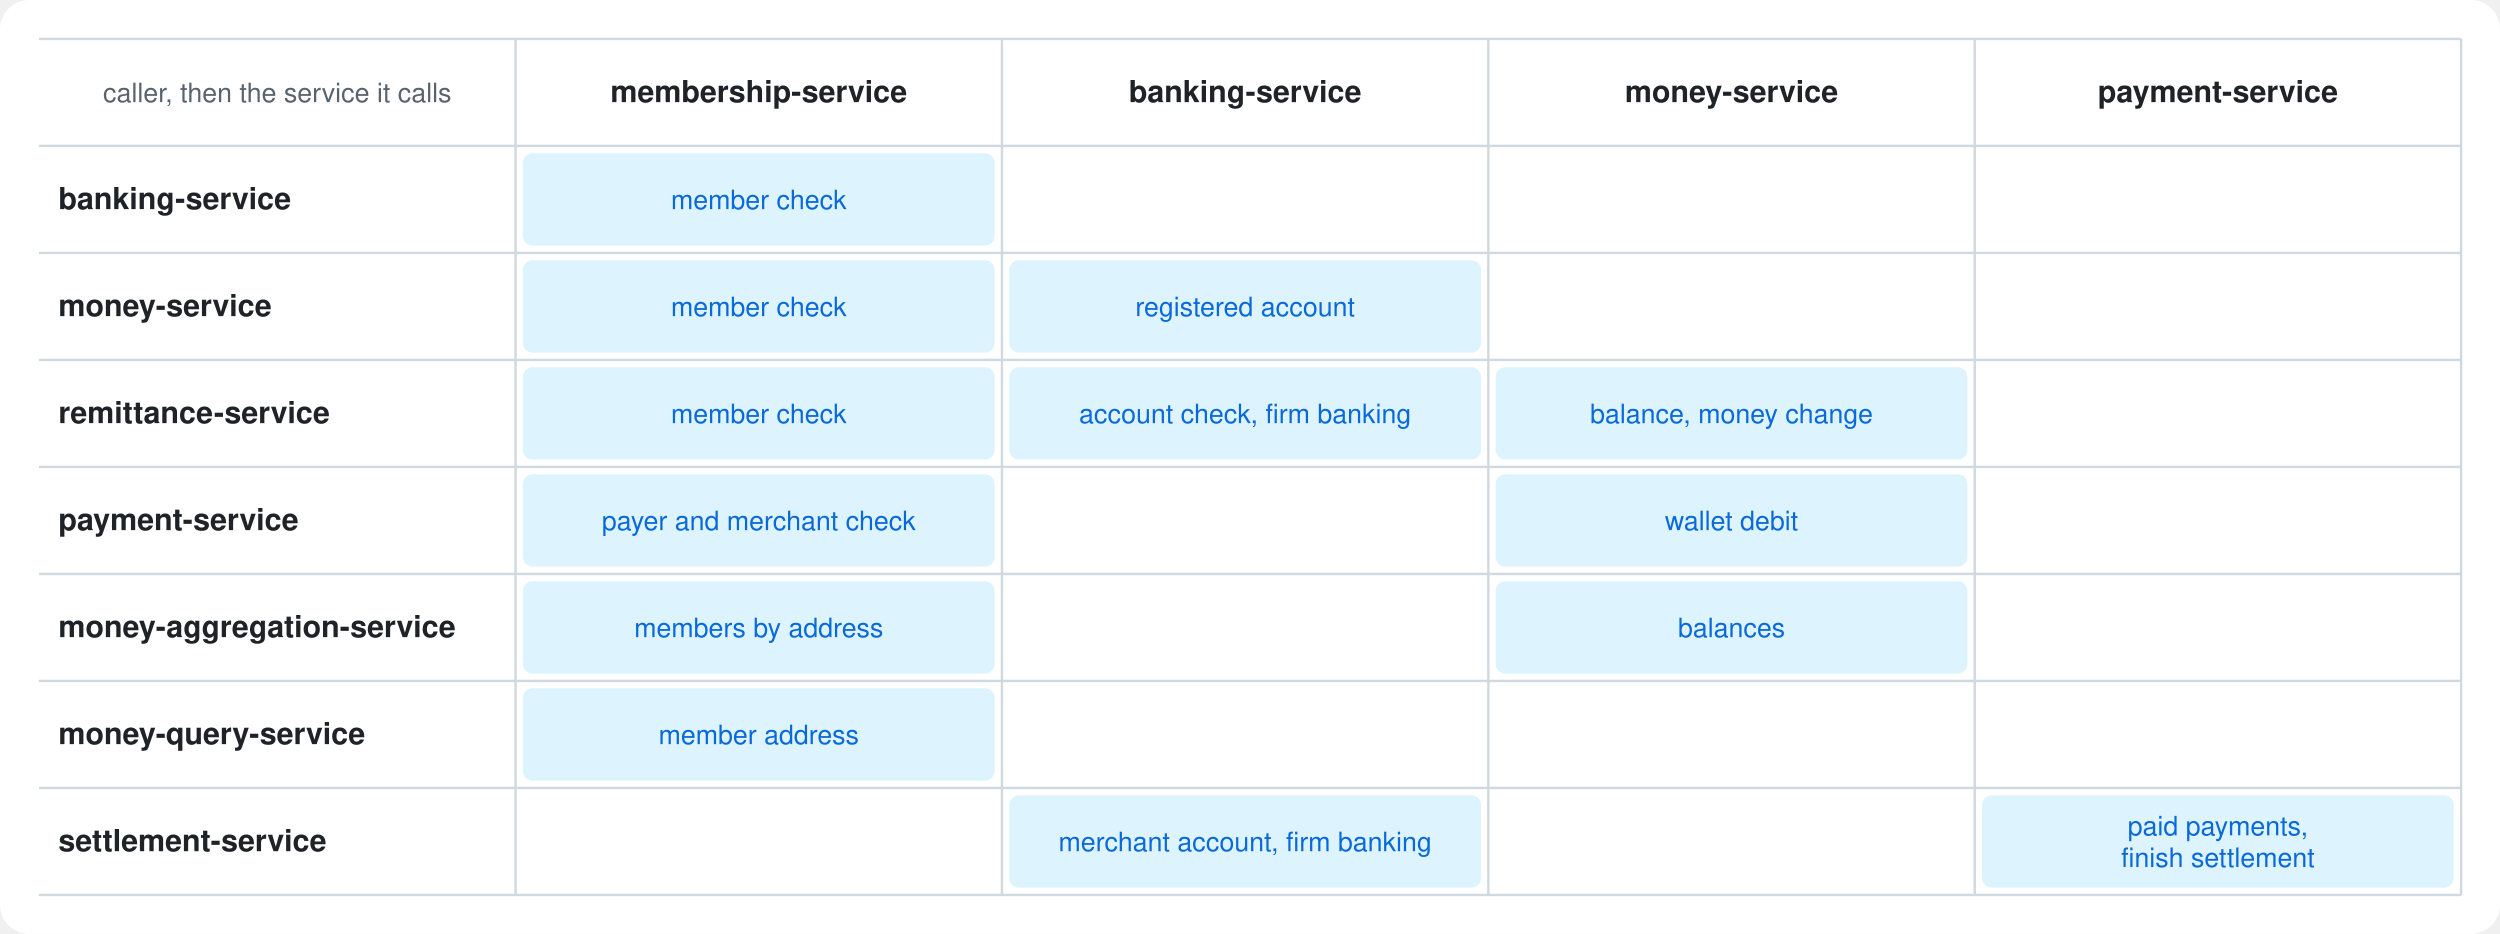
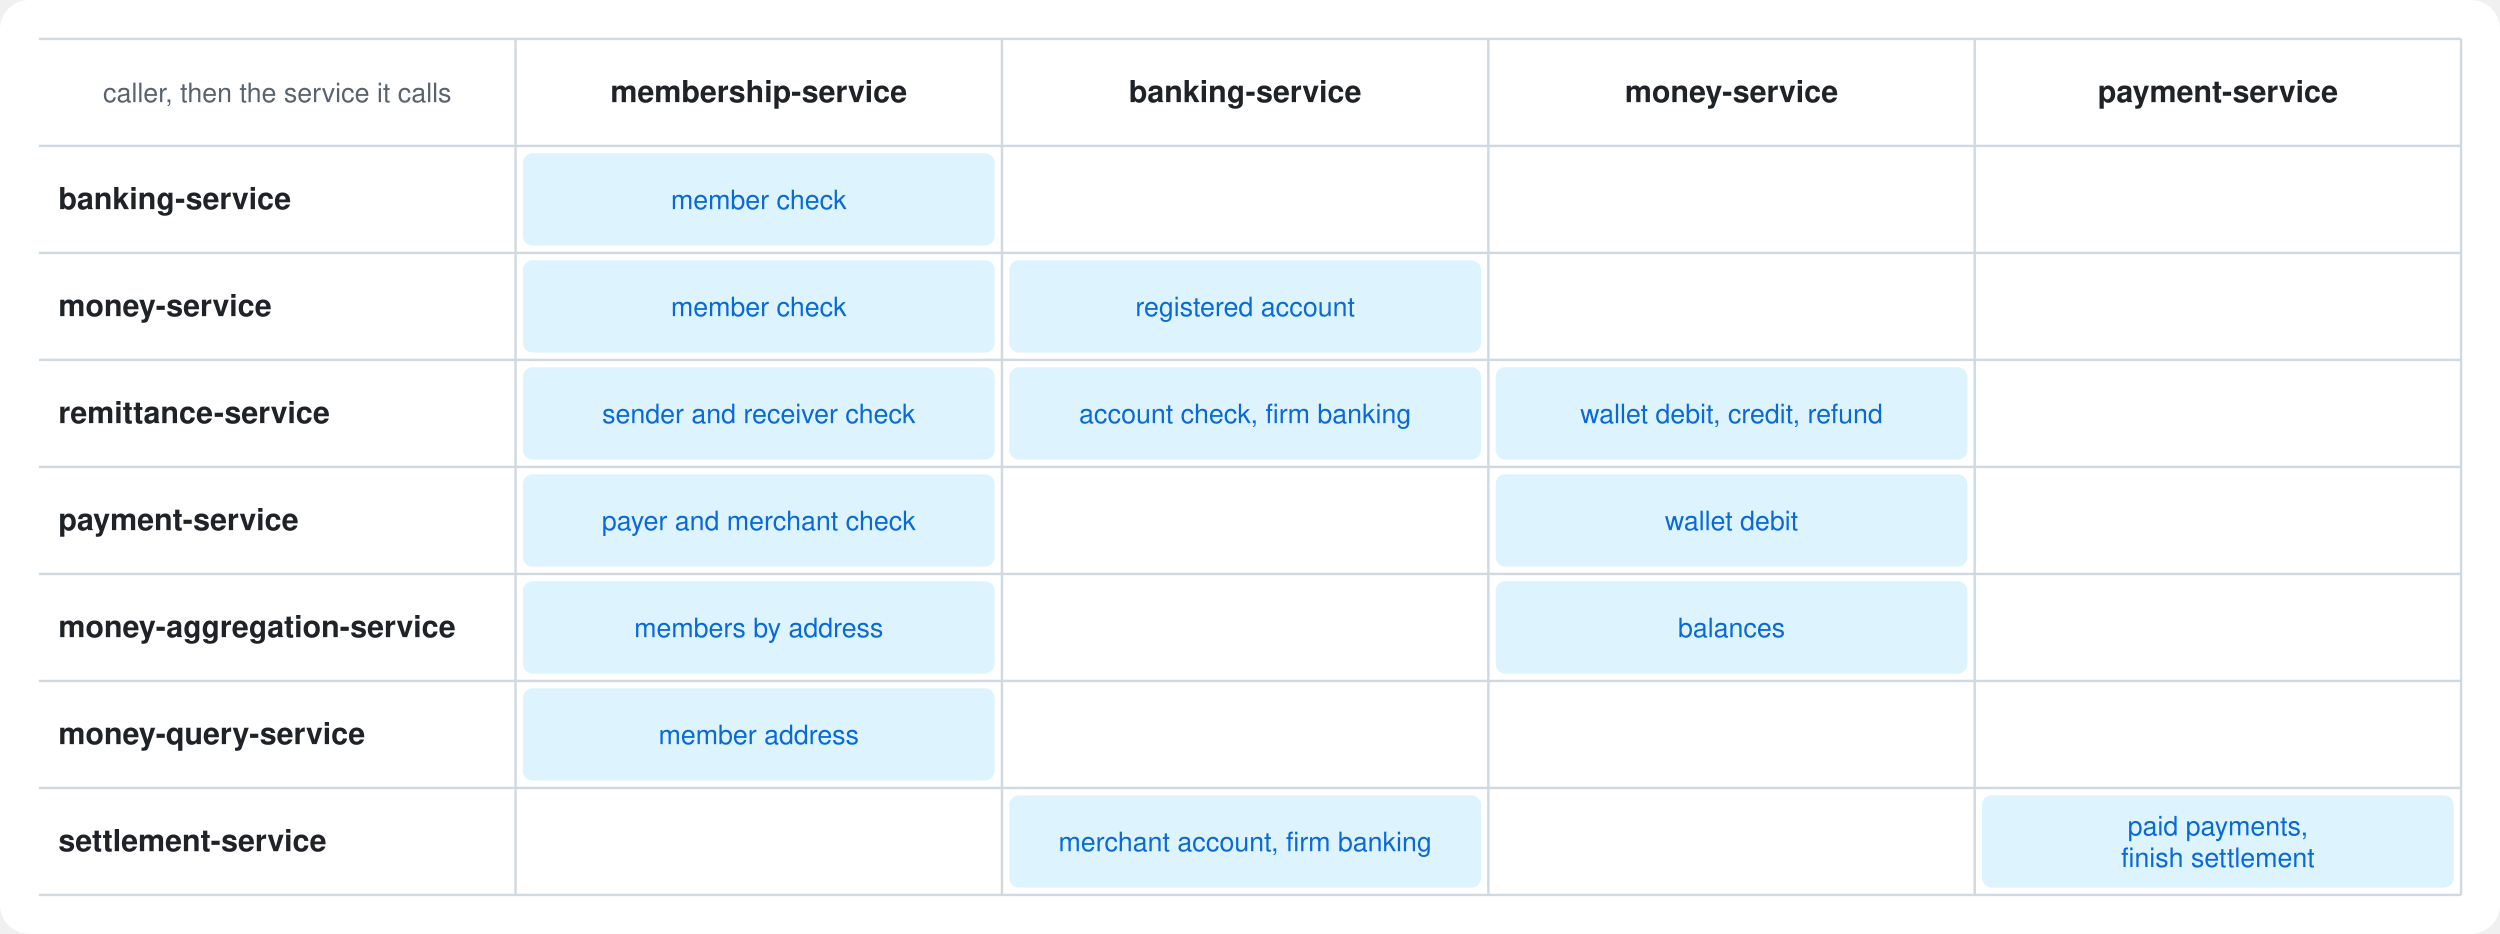
<svg xmlns="http://www.w3.org/2000/svg" viewBox="0 0 1028 384" width="1028" height="384" role="img" aria-labelledby="title desc" font-family="-apple-system,BlinkMacSystemFont,Segoe UI,Helvetica,Arial,sans-serif">
  <style>
.bg{fill:#ffffff}
.box{fill:#f6f8fa;stroke:#8c959f;stroke-width:1.2}
.t{fill:#1f2328;font-size:12.5px;font-weight:600;text-anchor:middle}
.s{fill:#59636e;font-size:11px;text-anchor:middle}
.l{font-size:11px}
.grid{stroke:#d1d9e0;stroke-width:1}
.cell{fill:#ddf4ff}
.blue{stroke:#0969da;fill:none;stroke-width:1.6}.bluef{fill:#0969da}.bluebox{fill:#ddf4ff;stroke:#0969da;stroke-width:1.4}
.orange{stroke:#bc4c00;fill:none;stroke-width:1.6}.orangef{fill:#bc4c00}.orangebox{fill:#fff1e5;stroke:#bc4c00;stroke-width:1.4}
.purple{stroke:#8250df;fill:none;stroke-width:1.6}.purplef{fill:#8250df}.purplebox{fill:#fbefff;stroke:#8250df;stroke-width:1.4}
.green{stroke:#1a7f37;fill:none;stroke-width:1.6}.greenf{fill:#1a7f37}.greenbox{fill:#dafbe1;stroke:#1a7f37;stroke-width:1.4}
.gray{stroke:#6e7781;fill:none;stroke-width:1.4}.grayf{fill:#59636e}
.dashed{stroke-dasharray:5 4}
@media (prefers-color-scheme: dark){
.bg{fill:#0d1117}
.box{fill:#161b22;stroke:#6e7681}.t{fill:#e6edf3}.s{fill:#9198a1}
.grid{stroke:#3d444d}.cell{fill:#0c2d6b}
.blue{stroke:#58a6ff}.bluef{fill:#58a6ff}.bluebox{fill:#0c2d6b;stroke:#58a6ff}
.orange{stroke:#f0883e}.orangef{fill:#f0883e}.orangebox{fill:#5a1e02;stroke:#f0883e}
.purple{stroke:#bc8cff}.purplef{fill:#bc8cff}.purplebox{fill:#2e1461;stroke:#bc8cff}
.green{stroke:#3fb950}.greenf{fill:#3fb950}.greenbox{fill:#04260f;stroke:#3fb950}
.gray{stroke:#8b949e}.grayf{fill:#9198a1}}
</style>
  <rect class="bg" x="0" y="0" width="1028" height="384" rx="12" />
  <text class="t" x="312" y="42">membership-service</text>
  <text class="t" x="512" y="42">banking-service</text>
  <text class="t" x="712" y="42">money-service</text>
  <text class="t" x="912" y="42">payment-service</text>
  <text class="s" x="114" y="42">caller, then the service it calls</text>
  <text class="t" x="24" y="86" style="text-anchor:start">banking-service</text>
  <rect class="cell" x="215" y="63" width="194" height="38" rx="4" />
  <text class="l bluef" text-anchor="middle" x="312" y="86">member check</text>
  <text class="t" x="24" y="130" style="text-anchor:start">money-service</text>
  <rect class="cell" x="215" y="107" width="194" height="38" rx="4" />
  <text class="l bluef" text-anchor="middle" x="312" y="130">member check</text>
  <rect class="cell" x="415" y="107" width="194" height="38" rx="4" />
  <text class="l bluef" text-anchor="middle" x="512" y="130">registered account</text>
  <text class="t" x="24" y="174" style="text-anchor:start">remittance-service</text>
  <rect class="cell" x="215" y="151" width="194" height="38" rx="4" />
-   <text class="l bluef" text-anchor="middle" x="312" y="174">member check</text>
+   <text class="l bluef" text-anchor="middle" x="312" y="174">sender and receiver check</text>
  <rect class="cell" x="415" y="151" width="194" height="38" rx="4" />
  <text class="l bluef" text-anchor="middle" x="512" y="174">account check, firm banking</text>
  <rect class="cell" x="615" y="151" width="194" height="38" rx="4" />
-   <text class="l bluef" text-anchor="middle" x="712" y="174">balance, money change</text>
+   <text class="l bluef" text-anchor="middle" x="712" y="174">wallet debit, credit, refund</text>
  <text class="t" x="24" y="218" style="text-anchor:start">payment-service</text>
  <rect class="cell" x="215" y="195" width="194" height="38" rx="4" />
  <text class="l bluef" text-anchor="middle" x="312" y="218">payer and merchant check</text>
  <rect class="cell" x="615" y="195" width="194" height="38" rx="4" />
  <text class="l bluef" text-anchor="middle" x="712" y="218">wallet debit</text>
  <text class="t" x="24" y="262" style="text-anchor:start">money-aggregation-service</text>
  <rect class="cell" x="215" y="239" width="194" height="38" rx="4" />
  <text class="l bluef" text-anchor="middle" x="312" y="262">members by address</text>
  <rect class="cell" x="615" y="239" width="194" height="38" rx="4" />
  <text class="l bluef" text-anchor="middle" x="712" y="262">balances</text>
  <text class="t" x="24" y="306" style="text-anchor:start">money-query-service</text>
  <rect class="cell" x="215" y="283" width="194" height="38" rx="4" />
  <text class="l bluef" text-anchor="middle" x="312" y="306">member address</text>
  <text class="t" x="24" y="350" style="text-anchor:start">settlement-service</text>
  <rect class="cell" x="415" y="327" width="194" height="38" rx="4" />
  <text class="l bluef" text-anchor="middle" x="512" y="350">merchant account, firm banking</text>
  <rect class="cell" x="815" y="327" width="194" height="38" rx="4" />
  <text class="l bluef" text-anchor="middle" x="912" y="343.5">paid payments,</text>
  <text class="l bluef" text-anchor="middle" x="912" y="356.5">finish settlement</text>
  <path class="grid" d="M16 16 H1012" />
  <path class="grid" d="M16 60 H1012" />
  <path class="grid" d="M16 104 H1012" />
  <path class="grid" d="M16 148 H1012" />
  <path class="grid" d="M16 192 H1012" />
  <path class="grid" d="M16 236 H1012" />
  <path class="grid" d="M16 280 H1012" />
  <path class="grid" d="M16 324 H1012" />
  <path class="grid" d="M16 368 H1012" />
  <path class="grid" d="M212 16 V368" />
  <path class="grid" d="M412 16 V368" />
  <path class="grid" d="M612 16 V368" />
  <path class="grid" d="M812 16 V368" />
  <path class="grid" d="M1012 16 V368" />
</svg>
